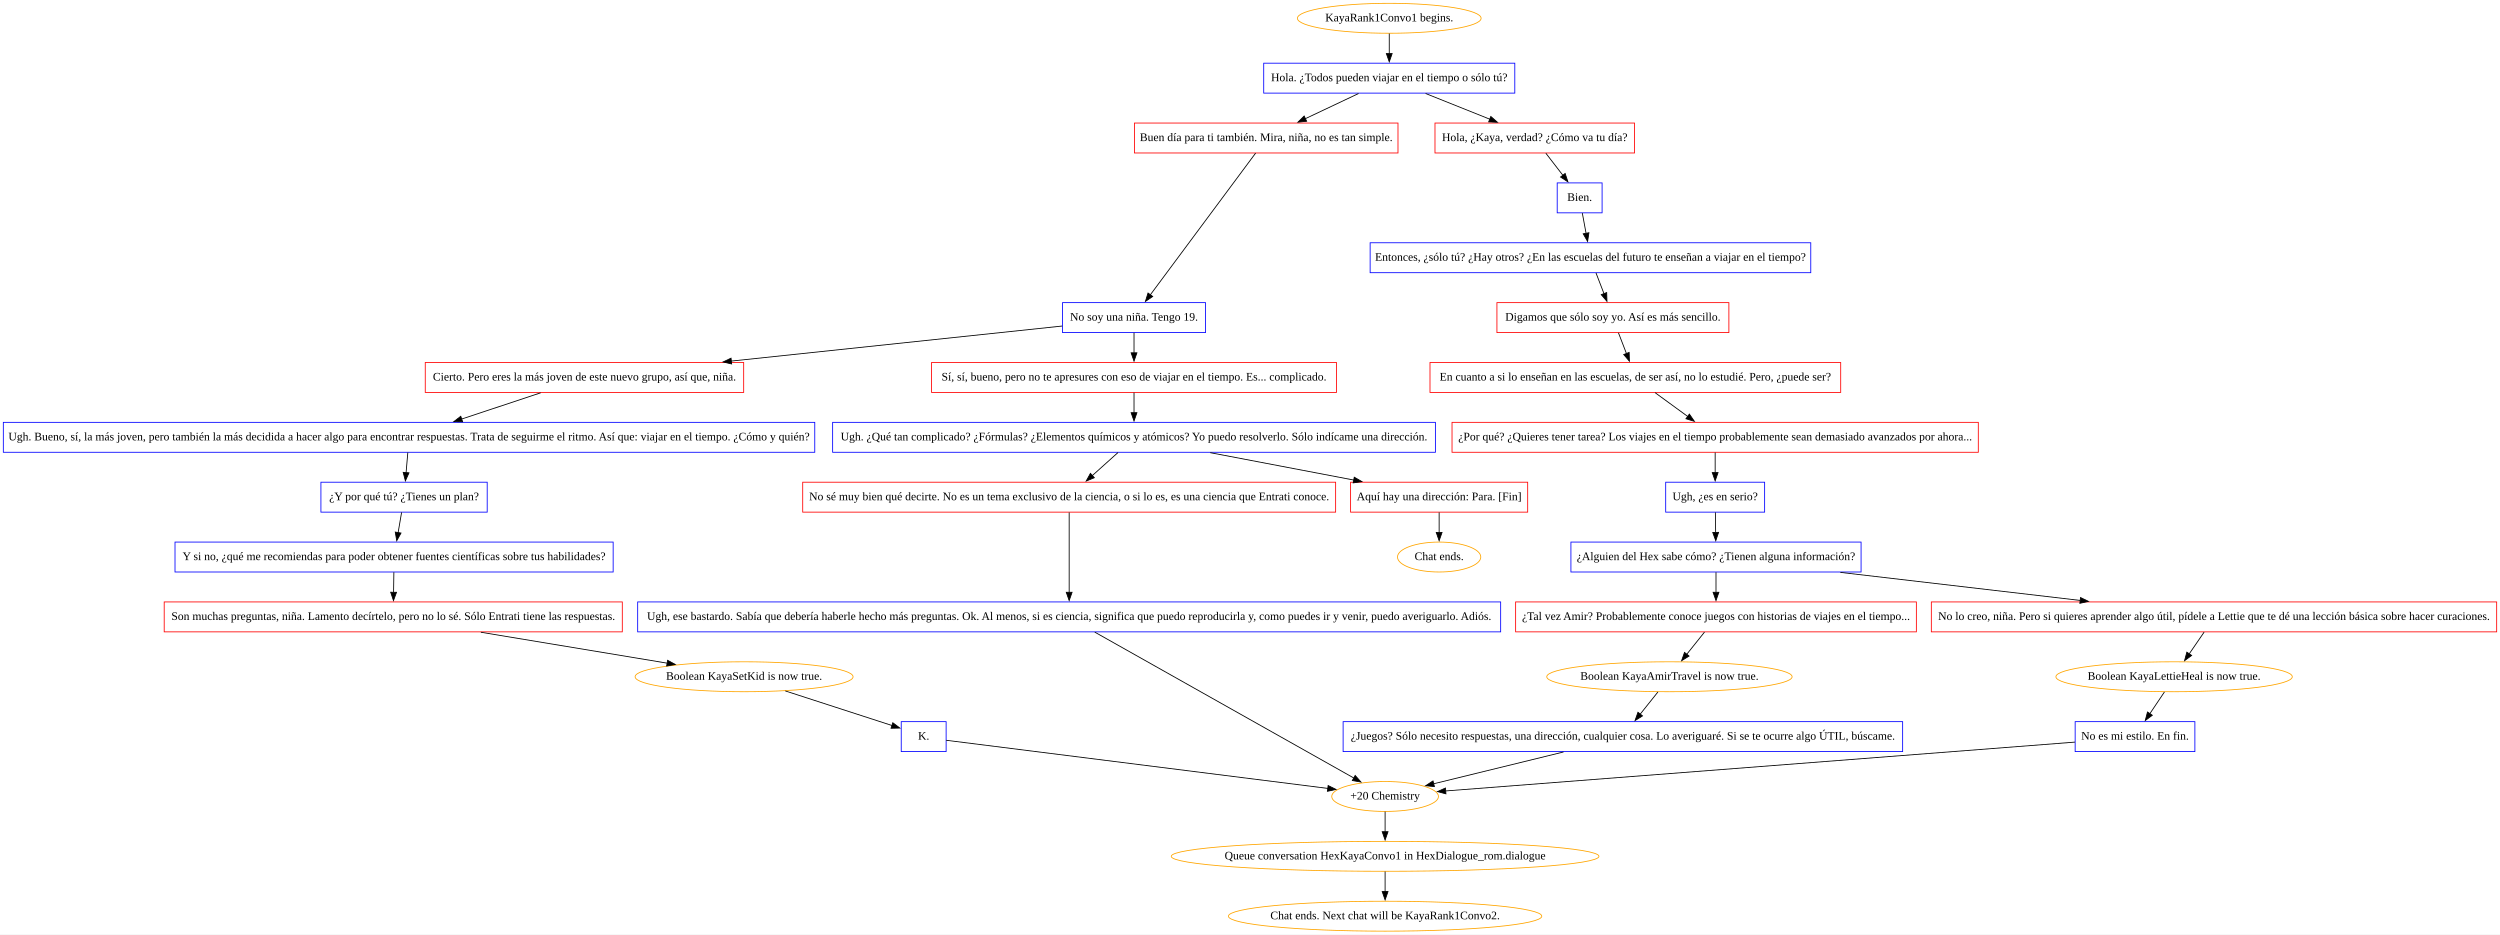
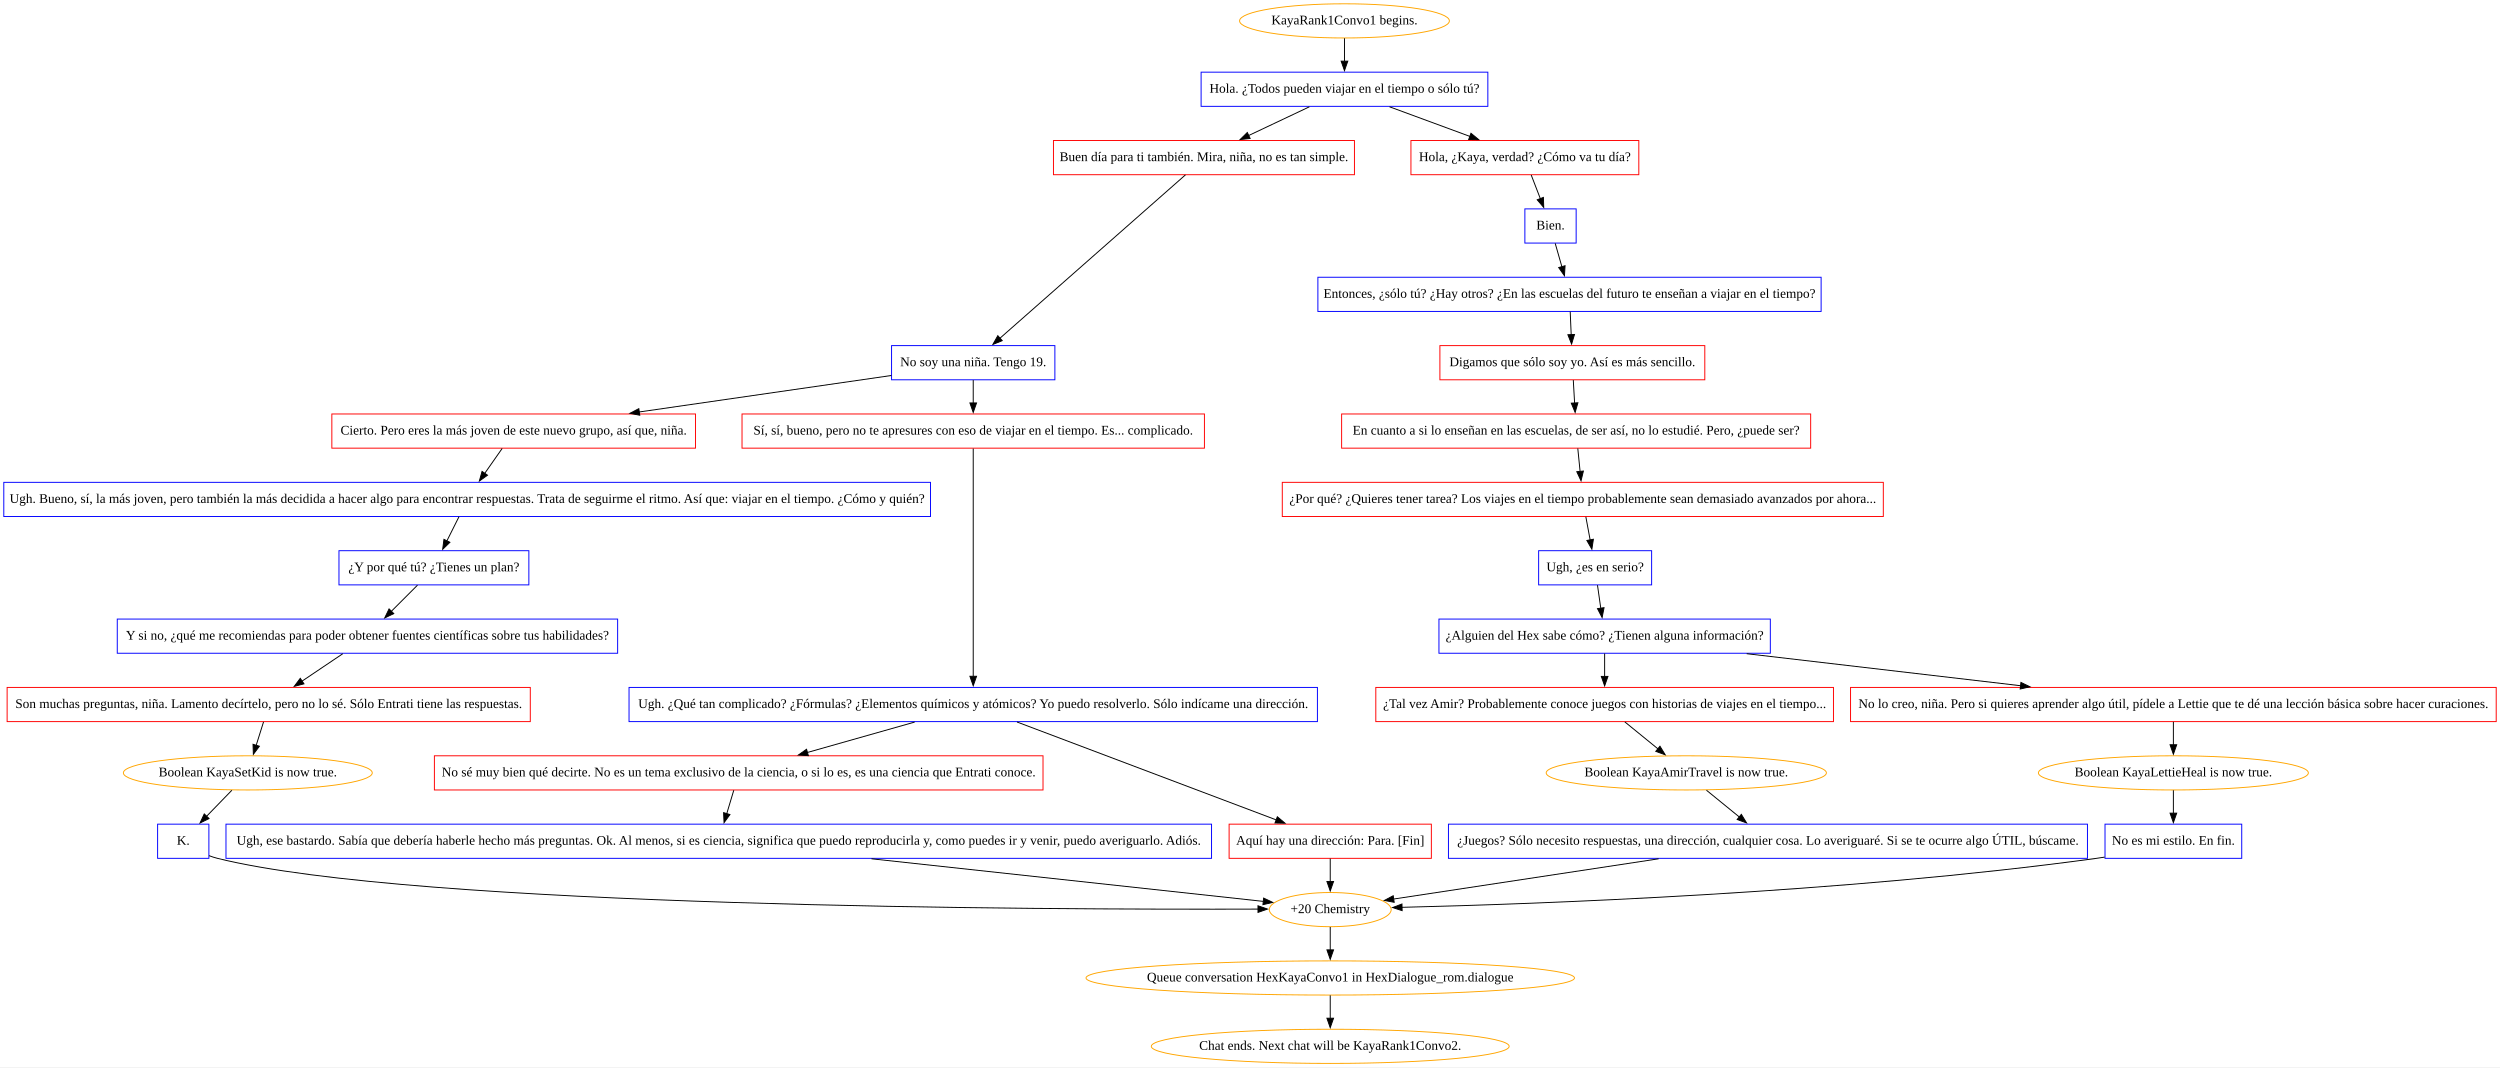
- <svg xmlns="http://www.w3.org/2000/svg" width="3007pt" height="1124pt" viewBox="0.00 0.00 3007.00 1124.00">
+ <svg xmlns="http://www.w3.org/2000/svg" width="2633pt" height="1124pt" viewBox="0.00 0.00 2633.00 1124.00">
  <g id="graph0" class="graph" transform="scale(1 1) rotate(0) translate(4 1120)">
-     <polygon fill="white" stroke="none" points="-4,4 -4,-1120 3003,-1120 3003,4 -4,4" />
+     <polygon fill="white" stroke="none" points="-4,4 -4,-1120 2629,-1120 2629,4 -4,4" />
    <g id="node1" class="node">
-       <ellipse fill="none" stroke="orange" cx="1667" cy="-1098" rx="110.48" ry="18" />
-       <text text-anchor="middle" x="1667" y="-1094.3" font-family="Times New Roman,serif" font-size="14.00">KayaRank1Convo1 begins.</text>
+       <ellipse fill="none" stroke="orange" cx="1412" cy="-1098" rx="110.48" ry="18" />
+       <text text-anchor="middle" x="1412" y="-1094.3" font-family="Times New Roman,serif" font-size="14.00">KayaRank1Convo1 begins.</text>
    </g>
    <g id="node2" class="node">
-       <polygon fill="none" stroke="blue" points="1818,-1044 1516,-1044 1516,-1008 1818,-1008 1818,-1044" />
-       <text text-anchor="middle" x="1667" y="-1022.3" font-family="Times New Roman,serif" font-size="14.00">Hola. ¿Todos pueden viajar en el tiempo o sólo tú?</text>
+       <polygon fill="none" stroke="blue" points="1563,-1044 1261,-1044 1261,-1008 1563,-1008 1563,-1044" />
+       <text text-anchor="middle" x="1412" y="-1022.3" font-family="Times New Roman,serif" font-size="14.00">Hola. ¿Todos pueden viajar en el tiempo o sólo tú?</text>
    </g>
    <g id="edge1" class="edge">
-       <path fill="none" stroke="black" d="M1667,-1079.7C1667,-1072.41 1667,-1063.73 1667,-1055.54" />
-       <polygon fill="black" stroke="black" points="1670.5,-1055.62 1667,-1045.62 1663.5,-1055.62 1670.5,-1055.62" />
+       <path fill="none" stroke="black" d="M1412,-1079.7C1412,-1072.41 1412,-1063.73 1412,-1055.54" />
+       <polygon fill="black" stroke="black" points="1415.5,-1055.62 1412,-1045.62 1408.5,-1055.62 1415.5,-1055.62" />
    </g>
    <g id="node3" class="node">
-       <polygon fill="none" stroke="red" points="1677.5,-972 1360.5,-972 1360.5,-936 1677.5,-936 1677.5,-972" />
-       <text text-anchor="middle" x="1519" y="-950.3" font-family="Times New Roman,serif" font-size="14.00">Buen día para ti también. Mira, niña, no es tan simple.</text>
+       <polygon fill="none" stroke="red" points="1422.5,-972 1105.5,-972 1105.5,-936 1422.5,-936 1422.5,-972" />
+       <text text-anchor="middle" x="1264" y="-950.3" font-family="Times New Roman,serif" font-size="14.00">Buen día para ti también. Mira, niña, no es tan simple.</text>
    </g>
    <g id="edge2" class="edge">
-       <path fill="none" stroke="black" d="M1630.04,-1007.52C1610.63,-998.34 1586.64,-986.99 1565.93,-977.2" />
-       <polygon fill="black" stroke="black" points="1567.65,-974.14 1557.12,-973.03 1564.66,-980.47 1567.65,-974.14" />
+       <path fill="none" stroke="black" d="M1375.04,-1007.52C1355.63,-998.34 1331.64,-986.99 1310.93,-977.2" />
+       <polygon fill="black" stroke="black" points="1312.65,-974.14 1302.12,-973.03 1309.66,-980.47 1312.65,-974.14" />
    </g>
    <g id="node4" class="node">
-       <polygon fill="none" stroke="red" points="1962,-972 1722,-972 1722,-936 1962,-936 1962,-972" />
-       <text text-anchor="middle" x="1842" y="-950.3" font-family="Times New Roman,serif" font-size="14.00">Hola, ¿Kaya, verdad? ¿Cómo va tu día?</text>
+       <polygon fill="none" stroke="red" points="1722,-972 1482,-972 1482,-936 1722,-936 1722,-972" />
+       <text text-anchor="middle" x="1602" y="-950.3" font-family="Times New Roman,serif" font-size="14.00">Hola, ¿Kaya, verdad? ¿Cómo va tu día?</text>
    </g>
    <g id="edge3" class="edge">
-       <path fill="none" stroke="black" d="M1710.71,-1007.52C1734.18,-998.13 1763.32,-986.47 1788.18,-976.53" />
-       <polygon fill="black" stroke="black" points="1789.16,-979.91 1797.14,-972.94 1786.56,-973.41 1789.16,-979.91" />
+       <path fill="none" stroke="black" d="M1459.45,-1007.52C1485.17,-998.04 1517.14,-986.26 1544.29,-976.26" />
+       <polygon fill="black" stroke="black" points="1545.23,-979.65 1553.4,-972.9 1542.81,-973.08 1545.23,-979.65" />
    </g>
    <g id="node5" class="node">
-       <polygon fill="none" stroke="blue" points="1446,-756 1274,-756 1274,-720 1446,-720 1446,-756" />
-       <text text-anchor="middle" x="1360" y="-734.3" font-family="Times New Roman,serif" font-size="14.00">No soy una niña. Tengo 19.</text>
+       <polygon fill="none" stroke="blue" points="1107,-756 935,-756 935,-720 1107,-720 1107,-756" />
+       <text text-anchor="middle" x="1021" y="-734.3" font-family="Times New Roman,serif" font-size="14.00">No soy una niña. Tengo 19.</text>
    </g>
    <g id="edge4" class="edge">
-       <path fill="none" stroke="black" d="M1506.26,-935.85C1478.52,-898.52 1412.53,-809.69 1379.51,-765.26" />
-       <polygon fill="black" stroke="black" points="1382.48,-763.39 1373.71,-757.45 1376.86,-767.56 1382.48,-763.39" />
+       <path fill="none" stroke="black" d="M1244.53,-935.85C1201.6,-898.05 1098.73,-807.45 1048.94,-763.6" />
+       <polygon fill="black" stroke="black" points="1051.52,-761.22 1041.7,-757.23 1046.9,-766.47 1051.52,-761.22" />
    </g>
    <g id="node6" class="node">
-       <polygon fill="none" stroke="blue" points="1923,-900 1869,-900 1869,-864 1923,-864 1923,-900" />
-       <text text-anchor="middle" x="1896" y="-878.3" font-family="Times New Roman,serif" font-size="14.00">Bien. </text>
+       <polygon fill="none" stroke="blue" points="1656,-900 1602,-900 1602,-864 1656,-864 1656,-900" />
+       <text text-anchor="middle" x="1629" y="-878.3" font-family="Times New Roman,serif" font-size="14.00">Bien. </text>
    </g>
    <g id="edge5" class="edge">
-       <path fill="none" stroke="black" d="M1855.35,-935.7C1861.56,-927.64 1869.08,-917.89 1875.96,-908.98" />
-       <polygon fill="black" stroke="black" points="1878.54,-911.36 1881.88,-901.3 1873,-907.08 1878.54,-911.36" />
+       <path fill="none" stroke="black" d="M1608.67,-935.7C1611.58,-928.15 1615.07,-919.12 1618.32,-910.68" />
+       <polygon fill="black" stroke="black" points="1621.52,-912.11 1621.86,-901.52 1614.99,-909.59 1621.52,-912.11" />
    </g>
    <g id="node7" class="node">
-       <polygon fill="none" stroke="red" points="890.5,-684 507.5,-684 507.5,-648 890.5,-648 890.5,-684" />
-       <text text-anchor="middle" x="699" y="-662.3" font-family="Times New Roman,serif" font-size="14.00">Cierto. Pero eres la más joven de este nuevo grupo, así que, niña.</text>
+       <polygon fill="none" stroke="red" points="728.5,-684 345.5,-684 345.5,-648 728.5,-648 728.5,-684" />
+       <text text-anchor="middle" x="537" y="-662.3" font-family="Times New Roman,serif" font-size="14.00">Cierto. Pero eres la más joven de este nuevo grupo, así que, niña.</text>
    </g>
    <g id="edge6" class="edge">
-       <path fill="none" stroke="black" d="M1273.59,-727.85C1172.94,-717.19 1004.05,-699.3 875.35,-685.68" />
-       <polygon fill="black" stroke="black" points="876.02,-682.23 865.7,-684.65 875.28,-689.19 876.02,-682.23" />
+       <path fill="none" stroke="black" d="M934.75,-724.53C861.01,-713.86 753.73,-698.35 669.16,-686.11" />
+       <polygon fill="black" stroke="black" points="669.81,-682.67 659.41,-684.7 668.81,-689.6 669.81,-682.67" />
    </g>
    <g id="node8" class="node">
-       <polygon fill="none" stroke="red" points="1603.5,-684 1116.5,-684 1116.5,-648 1603.5,-648 1603.5,-684" />
-       <text text-anchor="middle" x="1360" y="-662.3" font-family="Times New Roman,serif" font-size="14.00">Sí, sí, bueno, pero no te apresures con eso de viajar en el tiempo. Es... complicado.</text>
+       <polygon fill="none" stroke="red" points="1264.5,-684 777.5,-684 777.5,-648 1264.5,-648 1264.5,-684" />
+       <text text-anchor="middle" x="1021" y="-662.3" font-family="Times New Roman,serif" font-size="14.00">Sí, sí, bueno, pero no te apresures con eso de viajar en el tiempo. Es... complicado.</text>
    </g>
    <g id="edge7" class="edge">
-       <path fill="none" stroke="black" d="M1360,-719.7C1360,-712.41 1360,-703.73 1360,-695.54" />
-       <polygon fill="black" stroke="black" points="1363.5,-695.62 1360,-685.62 1356.5,-695.62 1363.5,-695.62" />
+       <path fill="none" stroke="black" d="M1021,-719.7C1021,-712.41 1021,-703.73 1021,-695.54" />
+       <polygon fill="black" stroke="black" points="1024.5,-695.62 1021,-685.62 1017.5,-695.62 1024.5,-695.62" />
    </g>
    <g id="node9" class="node">
-       <polygon fill="none" stroke="blue" points="2174,-828 1644,-828 1644,-792 2174,-792 2174,-828" />
-       <text text-anchor="middle" x="1909" y="-806.3" font-family="Times New Roman,serif" font-size="14.00">Entonces, ¿sólo tú? ¿Hay otros? ¿En las escuelas del futuro te enseñan a viajar en el tiempo?</text>
+       <polygon fill="none" stroke="blue" points="1914,-828 1384,-828 1384,-792 1914,-792 1914,-828" />
+       <text text-anchor="middle" x="1649" y="-806.3" font-family="Times New Roman,serif" font-size="14.00">Entonces, ¿sólo tú? ¿Hay otros? ¿En las escuelas del futuro te enseñan a viajar en el tiempo?</text>
    </g>
    <g id="edge8" class="edge">
-       <path fill="none" stroke="black" d="M1899.21,-863.7C1900.58,-856.32 1902.22,-847.52 1903.75,-839.25" />
-       <polygon fill="black" stroke="black" points="1907.16,-840.06 1905.55,-829.59 1900.28,-838.79 1907.16,-840.06" />
+       <path fill="none" stroke="black" d="M1633.94,-863.7C1636.08,-856.24 1638.62,-847.32 1641.01,-838.97" />
+       <polygon fill="black" stroke="black" points="1644.32,-840.14 1643.7,-829.56 1637.58,-838.21 1644.32,-840.14" />
    </g>
    <g id="node10" class="node">
      <polygon fill="none" stroke="blue" points="976,-612 0,-612 0,-576 976,-576 976,-612" />
      <text text-anchor="middle" x="488" y="-590.3" font-family="Times New Roman,serif" font-size="14.00">Ugh. Bueno, sí, la más joven, pero también la más decidida a hacer algo para encontrar respuestas. Trata de seguirme el ritmo. Así que: viajar en el tiempo. ¿Cómo y quién?</text>
    </g>
    <g id="edge9" class="edge">
-       <path fill="none" stroke="black" d="M646.3,-647.52C617.49,-637.96 581.6,-626.05 551.29,-616" />
-       <polygon fill="black" stroke="black" points="552.42,-612.69 541.83,-612.86 550.22,-619.33 552.42,-612.69" />
+       <path fill="none" stroke="black" d="M524.89,-647.7C519.31,-639.73 512.57,-630.1 506.38,-621.26" />
+       <polygon fill="black" stroke="black" points="509.44,-619.53 500.84,-613.34 503.71,-623.54 509.44,-619.53" />
    </g>
    <g id="node11" class="node">
-       <polygon fill="none" stroke="blue" points="1722.5,-612 997.5,-612 997.5,-576 1722.5,-576 1722.5,-612" />
-       <text text-anchor="middle" x="1360" y="-590.3" font-family="Times New Roman,serif" font-size="14.00">Ugh. ¿Qué tan complicado? ¿Fórmulas? ¿Elementos químicos y atómicos? Yo puedo resolverlo. Sólo indícame una dirección.</text>
+       <polygon fill="none" stroke="blue" points="1383.5,-396 658.5,-396 658.5,-360 1383.5,-360 1383.5,-396" />
+       <text text-anchor="middle" x="1021" y="-374.3" font-family="Times New Roman,serif" font-size="14.00">Ugh. ¿Qué tan complicado? ¿Fórmulas? ¿Elementos químicos y atómicos? Yo puedo resolverlo. Sólo indícame una dirección.</text>
    </g>
    <g id="edge10" class="edge">
-       <path fill="none" stroke="black" d="M1360,-647.7C1360,-640.41 1360,-631.73 1360,-623.54" />
-       <polygon fill="black" stroke="black" points="1363.5,-623.62 1360,-613.62 1356.5,-623.62 1363.5,-623.62" />
+       <path fill="none" stroke="black" d="M1021,-647.54C1021,-599.76 1021,-466.51 1021,-407.61" />
+       <polygon fill="black" stroke="black" points="1024.5,-407.75 1021,-397.75 1017.5,-407.75 1024.5,-407.75" />
    </g>
    <g id="node12" class="node">
-       <polygon fill="none" stroke="red" points="2075.5,-756 1796.5,-756 1796.5,-720 2075.5,-720 2075.5,-756" />
-       <text text-anchor="middle" x="1936" y="-734.3" font-family="Times New Roman,serif" font-size="14.00">Digamos que sólo soy yo. Así es más sencillo.</text>
+       <polygon fill="none" stroke="red" points="1791.5,-756 1512.5,-756 1512.5,-720 1791.5,-720 1791.5,-756" />
+       <text text-anchor="middle" x="1652" y="-734.3" font-family="Times New Roman,serif" font-size="14.00">Digamos que sólo soy yo. Así es más sencillo.</text>
    </g>
    <g id="edge11" class="edge">
-       <path fill="none" stroke="black" d="M1915.67,-791.7C1918.58,-784.15 1922.07,-775.12 1925.32,-766.68" />
-       <polygon fill="black" stroke="black" points="1928.52,-768.11 1928.86,-757.52 1921.99,-765.59 1928.52,-768.11" />
+       <path fill="none" stroke="black" d="M1649.74,-791.7C1650.05,-784.41 1650.43,-775.73 1650.78,-767.54" />
+       <polygon fill="black" stroke="black" points="1654.27,-767.76 1651.2,-757.62 1647.28,-767.46 1654.27,-767.76" />
    </g>
    <g id="node13" class="node">
-       <polygon fill="none" stroke="blue" points="582,-540 382,-540 382,-504 582,-504 582,-540" />
-       <text text-anchor="middle" x="482" y="-518.3" font-family="Times New Roman,serif" font-size="14.00">¿Y por qué tú? ¿Tienes un plan? </text>
+       <polygon fill="none" stroke="blue" points="553,-540 353,-540 353,-504 553,-504 553,-540" />
+       <text text-anchor="middle" x="453" y="-518.3" font-family="Times New Roman,serif" font-size="14.00">¿Y por qué tú? ¿Tienes un plan? </text>
    </g>
    <g id="edge12" class="edge">
-       <path fill="none" stroke="black" d="M486.52,-575.7C485.89,-568.41 485.15,-559.73 484.45,-551.54" />
-       <polygon fill="black" stroke="black" points="487.94,-551.28 483.6,-541.61 480.96,-551.87 487.94,-551.28" />
+       <path fill="none" stroke="black" d="M479.35,-575.7C475.53,-568.07 470.96,-558.92 466.7,-550.4" />
+       <polygon fill="black" stroke="black" points="469.83,-548.84 462.23,-541.46 463.57,-551.97 469.83,-548.84" />
    </g>
    <g id="node14" class="node">
-       <polygon fill="none" stroke="red" points="1602.5,-540 961.5,-540 961.5,-504 1602.5,-504 1602.5,-540" />
-       <text text-anchor="middle" x="1282" y="-518.3" font-family="Times New Roman,serif" font-size="14.00">No sé muy bien qué decirte. No es un tema exclusivo de la ciencia, o si lo es, es una ciencia que Entrati conoce.</text>
+       <polygon fill="none" stroke="red" points="1094.5,-324 453.5,-324 453.5,-288 1094.5,-288 1094.5,-324" />
+       <text text-anchor="middle" x="774" y="-302.3" font-family="Times New Roman,serif" font-size="14.00">No sé muy bien qué decirte. No es un tema exclusivo de la ciencia, o si lo es, es una ciencia que Entrati conoce.</text>
    </g>
    <g id="edge13" class="edge">
-       <path fill="none" stroke="black" d="M1340.72,-575.7C1331.34,-567.28 1319.91,-557.02 1309.62,-547.79" />
-       <polygon fill="black" stroke="black" points="1312.24,-545.43 1302.46,-541.36 1307.56,-550.64 1312.24,-545.43" />
+       <path fill="none" stroke="black" d="M959.31,-359.52C924.99,-349.79 882.1,-337.64 846.22,-327.47" />
+       <polygon fill="black" stroke="black" points="847.36,-324.15 836.79,-324.79 845.46,-330.89 847.36,-324.15" />
    </g>
    <g id="node15" class="node">
-       <polygon fill="none" stroke="red" points="1833.5,-540 1620.5,-540 1620.5,-504 1833.5,-504 1833.5,-540" />
-       <text text-anchor="middle" x="1727" y="-518.3" font-family="Times New Roman,serif" font-size="14.00">Aquí hay una dirección: Para. [Fin]</text>
+       <polygon fill="none" stroke="red" points="1503.5,-252 1290.5,-252 1290.5,-216 1503.5,-216 1503.5,-252" />
+       <text text-anchor="middle" x="1397" y="-230.3" font-family="Times New Roman,serif" font-size="14.00">Aquí hay una dirección: Para. [Fin]</text>
    </g>
    <g id="edge14" class="edge">
-       <path fill="none" stroke="black" d="M1451.66,-575.52C1504.2,-565.5 1570.27,-552.89 1624.52,-542.55" />
-       <polygon fill="black" stroke="black" points="1624.9,-546.04 1634.07,-540.73 1623.59,-539.16 1624.9,-546.04" />
+       <path fill="none" stroke="black" d="M1067.1,-359.59C1135.98,-333.58 1265.6,-284.62 1340.22,-256.44" />
+       <polygon fill="black" stroke="black" points="1341.28,-259.79 1349.4,-252.98 1338.81,-253.24 1341.28,-259.79" />
    </g>
    <g id="node16" class="node">
-       <polygon fill="none" stroke="red" points="2210,-684 1716,-684 1716,-648 2210,-648 2210,-684" />
-       <text text-anchor="middle" x="1963" y="-662.3" font-family="Times New Roman,serif" font-size="14.00">En cuanto a si lo enseñan en las escuelas, de ser así, no lo estudié. Pero, ¿puede ser? </text>
+       <polygon fill="none" stroke="red" points="1903,-684 1409,-684 1409,-648 1903,-648 1903,-684" />
+       <text text-anchor="middle" x="1656" y="-662.3" font-family="Times New Roman,serif" font-size="14.00">En cuanto a si lo enseñan en las escuelas, de ser así, no lo estudié. Pero, ¿puede ser? </text>
    </g>
    <g id="edge15" class="edge">
-       <path fill="none" stroke="black" d="M1942.67,-719.7C1945.58,-712.15 1949.07,-703.12 1952.32,-694.68" />
-       <polygon fill="black" stroke="black" points="1955.52,-696.11 1955.86,-685.52 1948.99,-693.59 1955.52,-696.11" />
+       <path fill="none" stroke="black" d="M1652.99,-719.7C1653.41,-712.41 1653.9,-703.73 1654.37,-695.54" />
+       <polygon fill="black" stroke="black" points="1657.86,-695.8 1654.94,-685.62 1650.87,-695.4 1657.86,-695.8" />
    </g>
    <g id="node17" class="node">
-       <polygon fill="none" stroke="blue" points="733.5,-468 206.5,-468 206.5,-432 733.5,-432 733.5,-468" />
-       <text text-anchor="middle" x="470" y="-446.3" font-family="Times New Roman,serif" font-size="14.00">Y si no, ¿qué me recomiendas para poder obtener fuentes científicas sobre tus habilidades?</text>
+       <polygon fill="none" stroke="blue" points="646.5,-468 119.5,-468 119.5,-432 646.5,-432 646.5,-468" />
+       <text text-anchor="middle" x="383" y="-446.3" font-family="Times New Roman,serif" font-size="14.00">Y si no, ¿qué me recomiendas para poder obtener fuentes científicas sobre tus habilidades?</text>
    </g>
    <g id="edge16" class="edge">
-       <path fill="none" stroke="black" d="M479.03,-503.7C477.77,-496.32 476.26,-487.52 474.84,-479.25" />
-       <polygon fill="black" stroke="black" points="478.33,-478.86 473.19,-469.6 471.43,-480.04 478.33,-478.86" />
+       <path fill="none" stroke="black" d="M435.7,-503.7C427.39,-495.39 417.28,-485.28 408.14,-476.14" />
+       <polygon fill="black" stroke="black" points="410.72,-473.77 401.17,-469.17 405.77,-478.72 410.72,-473.77" />
    </g>
    <g id="node18" class="node">
-       <polygon fill="none" stroke="blue" points="1801,-396 763,-396 763,-360 1801,-360 1801,-396" />
-       <text text-anchor="middle" x="1282" y="-374.3" font-family="Times New Roman,serif" font-size="14.00">Ugh, ese bastardo. Sabía que debería haberle hecho más preguntas. Ok. Al menos, si es ciencia, significa que puedo reproducirla y, como puedes ir y venir, puedo averiguarlo. Adiós.</text>
+       <polygon fill="none" stroke="blue" points="1272,-252 234,-252 234,-216 1272,-216 1272,-252" />
+       <text text-anchor="middle" x="753" y="-230.3" font-family="Times New Roman,serif" font-size="14.00">Ugh, ese bastardo. Sabía que debería haberle hecho más preguntas. Ok. Al menos, si es ciencia, significa que puedo reproducirla y, como puedes ir y venir, puedo averiguarlo. Adiós.</text>
    </g>
    <g id="edge17" class="edge">
-       <path fill="none" stroke="black" d="M1282,-503.59C1282,-479.61 1282,-436.14 1282,-407.42" />
-       <polygon fill="black" stroke="black" points="1285.5,-407.62 1282,-397.62 1278.5,-407.62 1285.5,-407.62" />
+       <path fill="none" stroke="black" d="M768.81,-287.7C766.57,-280.24 763.9,-271.32 761.39,-262.97" />
+       <polygon fill="black" stroke="black" points="764.79,-262.13 758.57,-253.55 758.09,-264.14 764.79,-262.13" />
    </g>
    <g id="node19" class="node">
-       <ellipse fill="none" stroke="orange" cx="1727" cy="-450" rx="50.09" ry="18" />
-       <text text-anchor="middle" x="1727" y="-446.3" font-family="Times New Roman,serif" font-size="14.00">Chat ends.</text>
+       <ellipse fill="none" stroke="orange" cx="1397" cy="-162" rx="64.19" ry="18" />
+       <text text-anchor="middle" x="1397" y="-158.3" font-family="Times New Roman,serif" font-size="14.00">+20 Chemistry</text>
    </g>
    <g id="edge18" class="edge">
-       <path fill="none" stroke="black" d="M1727,-503.7C1727,-496.41 1727,-487.73 1727,-479.54" />
-       <polygon fill="black" stroke="black" points="1730.5,-479.62 1727,-469.62 1723.5,-479.62 1730.5,-479.62" />
+       <path fill="none" stroke="black" d="M1397,-215.7C1397,-208.41 1397,-199.73 1397,-191.54" />
+       <polygon fill="black" stroke="black" points="1400.5,-191.62 1397,-181.62 1393.5,-191.62 1400.5,-191.62" />
    </g>
    <g id="node20" class="node">
-       <polygon fill="none" stroke="red" points="2375.5,-612 1742.5,-612 1742.5,-576 2375.5,-576 2375.5,-612" />
-       <text text-anchor="middle" x="2059" y="-590.3" font-family="Times New Roman,serif" font-size="14.00">¿Por qué? ¿Quieres tener tarea? Los viajes en el tiempo probablemente sean demasiado avanzados por ahora...</text>
+       <polygon fill="none" stroke="red" points="1979.5,-612 1346.5,-612 1346.5,-576 1979.5,-576 1979.5,-612" />
+       <text text-anchor="middle" x="1663" y="-590.3" font-family="Times New Roman,serif" font-size="14.00">¿Por qué? ¿Quieres tener tarea? Los viajes en el tiempo probablemente sean demasiado avanzados por ahora...</text>
    </g>
    <g id="edge19" class="edge">
-       <path fill="none" stroke="black" d="M1986.73,-647.7C1998.62,-639.03 2013.19,-628.4 2026.14,-618.96" />
-       <polygon fill="black" stroke="black" points="2027.97,-621.96 2033.99,-613.24 2023.84,-616.3 2027.97,-621.96" />
+       <path fill="none" stroke="black" d="M1657.73,-647.7C1658.46,-640.41 1659.33,-631.73 1660.15,-623.54" />
+       <polygon fill="black" stroke="black" points="1663.63,-623.91 1661.14,-613.61 1656.66,-623.21 1663.63,-623.91" />
    </g>
    <g id="node21" class="node">
-       <polygon fill="none" stroke="red" points="744.5,-396 193.5,-396 193.5,-360 744.5,-360 744.5,-396" />
-       <text text-anchor="middle" x="469" y="-374.3" font-family="Times New Roman,serif" font-size="14.00">Son muchas preguntas, niña. Lamento decírtelo, pero no lo sé. Sólo Entrati tiene las respuestas.</text>
+       <polygon fill="none" stroke="red" points="554.5,-396 3.5,-396 3.5,-360 554.5,-360 554.5,-396" />
+       <text text-anchor="middle" x="279" y="-374.3" font-family="Times New Roman,serif" font-size="14.00">Son muchas preguntas, niña. Lamento decírtelo, pero no lo sé. Sólo Entrati tiene las respuestas.</text>
    </g>
    <g id="edge20" class="edge">
-       <path fill="none" stroke="black" d="M469.75,-431.7C469.65,-424.41 469.52,-415.73 469.41,-407.54" />
-       <polygon fill="black" stroke="black" points="472.91,-407.57 469.27,-397.62 465.91,-407.67 472.91,-407.57" />
+       <path fill="none" stroke="black" d="M357.02,-431.52C344.02,-422.76 328.09,-412.04 314.03,-402.58" />
+       <polygon fill="black" stroke="black" points="316.15,-399.79 305.9,-397.11 312.24,-405.59 316.15,-399.79" />
+     </g>
+     <g id="edge21" class="edge">
+       <path fill="none" stroke="black" d="M913.85,-215.52C1046.44,-201.1 1228.16,-181.35 1326.63,-170.65" />
+       <polygon fill="black" stroke="black" points="1326.86,-174.14 1336.43,-169.58 1326.11,-167.19 1326.86,-174.14" />
    </g>
    <g id="node22" class="node">
-       <ellipse fill="none" stroke="orange" cx="1662" cy="-162" rx="64.19" ry="18" />
-       <text text-anchor="middle" x="1662" y="-158.3" font-family="Times New Roman,serif" font-size="14.00">+20 Chemistry</text>
-     </g>
-     <g id="edge21" class="edge">
-       <path fill="none" stroke="black" d="M1312.78,-359.67C1381.88,-320.75 1549.18,-226.53 1624.34,-184.21" />
-       <polygon fill="black" stroke="black" points="1626,-187.29 1633,-179.33 1622.57,-181.19 1626,-187.29" />
+       <ellipse fill="none" stroke="orange" cx="1397" cy="-90" rx="257.25" ry="18" />
+       <text text-anchor="middle" x="1397" y="-86.3" font-family="Times New Roman,serif" font-size="14.00">Queue conversation HexKayaConvo1 in HexDialogue_rom.dialogue</text>
+     </g>
+     <g id="edge22" class="edge">
+       <path fill="none" stroke="black" d="M1397,-143.7C1397,-136.41 1397,-127.73 1397,-119.54" />
+       <polygon fill="black" stroke="black" points="1400.5,-119.62 1397,-109.62 1393.5,-119.62 1400.5,-119.62" />
    </g>
    <g id="node23" class="node">
-       <polygon fill="none" stroke="blue" points="2118.5,-540 1999.5,-540 1999.5,-504 2118.5,-504 2118.5,-540" />
-       <text text-anchor="middle" x="2059" y="-518.3" font-family="Times New Roman,serif" font-size="14.00">Ugh, ¿es en serio?</text>
-     </g>
-     <g id="edge22" class="edge">
-       <path fill="none" stroke="black" d="M2059,-575.7C2059,-568.41 2059,-559.73 2059,-551.54" />
-       <polygon fill="black" stroke="black" points="2062.5,-551.62 2059,-541.62 2055.5,-551.62 2062.5,-551.62" />
+       <polygon fill="none" stroke="blue" points="1735.5,-540 1616.5,-540 1616.5,-504 1735.5,-504 1735.5,-540" />
+       <text text-anchor="middle" x="1676" y="-518.3" font-family="Times New Roman,serif" font-size="14.00">Ugh, ¿es en serio?</text>
+     </g>
+     <g id="edge23" class="edge">
+       <path fill="none" stroke="black" d="M1666.21,-575.7C1667.58,-568.32 1669.22,-559.52 1670.75,-551.25" />
+       <polygon fill="black" stroke="black" points="1674.16,-552.06 1672.55,-541.59 1667.28,-550.79 1674.16,-552.06" />
    </g>
    <g id="node24" class="node">
-       <ellipse fill="none" stroke="orange" cx="891" cy="-306" rx="131.08" ry="18" />
-       <text text-anchor="middle" x="891" y="-302.3" font-family="Times New Roman,serif" font-size="14.00">Boolean KayaSetKid is now true.</text>
-     </g>
-     <g id="edge23" class="edge">
-       <path fill="none" stroke="black" d="M574.4,-359.52C643.29,-348.09 732.41,-333.31 798.53,-322.34" />
-       <polygon fill="black" stroke="black" points="798.99,-325.81 808.28,-320.72 797.84,-318.91 798.99,-325.81" />
+       <ellipse fill="none" stroke="orange" cx="257" cy="-306" rx="131.08" ry="18" />
+       <text text-anchor="middle" x="257" y="-302.3" font-family="Times New Roman,serif" font-size="14.00">Boolean KayaSetKid is now true.</text>
+     </g>
+     <g id="edge24" class="edge">
+       <path fill="none" stroke="black" d="M273.56,-359.7C271.22,-352.24 268.42,-343.32 265.79,-334.97" />
+       <polygon fill="black" stroke="black" points="269.17,-334.04 262.83,-325.55 262.49,-336.14 269.17,-334.04" />
    </g>
    <g id="node25" class="node">
-       <ellipse fill="none" stroke="orange" cx="1662" cy="-90" rx="257.25" ry="18" />
-       <text text-anchor="middle" x="1662" y="-86.3" font-family="Times New Roman,serif" font-size="14.00">Queue conversation HexKayaConvo1 in HexDialogue_rom.dialogue</text>
-     </g>
-     <g id="edge24" class="edge">
-       <path fill="none" stroke="black" d="M1662,-143.7C1662,-136.41 1662,-127.73 1662,-119.54" />
-       <polygon fill="black" stroke="black" points="1665.5,-119.62 1662,-109.62 1658.5,-119.62 1665.5,-119.62" />
+       <ellipse fill="none" stroke="orange" cx="1397" cy="-18" rx="188.47" ry="18" />
+       <text text-anchor="middle" x="1397" y="-14.3" font-family="Times New Roman,serif" font-size="14.00">Chat ends. Next chat will be KayaRank1Convo2.</text>
+     </g>
+     <g id="edge25" class="edge">
+       <path fill="none" stroke="black" d="M1397,-71.7C1397,-64.41 1397,-55.73 1397,-47.54" />
+       <polygon fill="black" stroke="black" points="1400.5,-47.62 1397,-37.62 1393.5,-47.62 1400.5,-47.62" />
    </g>
    <g id="node26" class="node">
-       <polygon fill="none" stroke="blue" points="2234.5,-468 1885.5,-468 1885.5,-432 2234.5,-432 2234.5,-468" />
-       <text text-anchor="middle" x="2060" y="-446.3" font-family="Times New Roman,serif" font-size="14.00">¿Alguien del Hex sabe cómo? ¿Tienen alguna información? </text>
-     </g>
-     <g id="edge25" class="edge">
-       <path fill="none" stroke="black" d="M2059.25,-503.7C2059.35,-496.41 2059.48,-487.73 2059.59,-479.54" />
-       <polygon fill="black" stroke="black" points="2063.09,-479.67 2059.73,-469.62 2056.09,-479.57 2063.09,-479.67" />
+       <polygon fill="none" stroke="blue" points="1860.5,-468 1511.5,-468 1511.5,-432 1860.5,-432 1860.5,-468" />
+       <text text-anchor="middle" x="1686" y="-446.3" font-family="Times New Roman,serif" font-size="14.00">¿Alguien del Hex sabe cómo? ¿Tienen alguna información? </text>
+     </g>
+     <g id="edge26" class="edge">
+       <path fill="none" stroke="black" d="M1678.47,-503.7C1679.53,-496.32 1680.78,-487.52 1681.96,-479.25" />
+       <polygon fill="black" stroke="black" points="1685.39,-480 1683.34,-469.6 1678.46,-479.01 1685.39,-480" />
    </g>
    <g id="node27" class="node">
-       <polygon fill="none" stroke="blue" points="1134,-252 1080,-252 1080,-216 1134,-216 1134,-252" />
-       <text text-anchor="middle" x="1107" y="-230.3" font-family="Times New Roman,serif" font-size="14.00">K.</text>
-     </g>
-     <g id="edge26" class="edge">
-       <path fill="none" stroke="black" d="M940.55,-288.94C979.55,-276.3 1033.1,-258.95 1068.82,-247.37" />
-       <polygon fill="black" stroke="black" points="1069.87,-250.71 1078.31,-244.3 1067.72,-244.05 1069.87,-250.71" />
+       <polygon fill="none" stroke="blue" points="216,-252 162,-252 162,-216 216,-216 216,-252" />
+       <text text-anchor="middle" x="189" y="-230.3" font-family="Times New Roman,serif" font-size="14.00">K.</text>
+     </g>
+     <g id="edge27" class="edge">
+       <path fill="none" stroke="black" d="M240.19,-287.7C232.12,-279.39 222.3,-269.28 213.42,-260.14" />
+       <polygon fill="black" stroke="black" points="216.15,-257.92 206.67,-253.19 211.13,-262.8 216.15,-257.92" />
    </g>
    <g id="node28" class="node">
-       <ellipse fill="none" stroke="orange" cx="1662" cy="-18" rx="188.47" ry="18" />
-       <text text-anchor="middle" x="1662" y="-14.3" font-family="Times New Roman,serif" font-size="14.00">Chat ends. Next chat will be KayaRank1Convo2.</text>
-     </g>
-     <g id="edge27" class="edge">
-       <path fill="none" stroke="black" d="M1662,-71.7C1662,-64.41 1662,-55.73 1662,-47.54" />
-       <polygon fill="black" stroke="black" points="1665.5,-47.62 1662,-37.62 1658.5,-47.62 1665.5,-47.62" />
+       <polygon fill="none" stroke="red" points="1927,-396 1445,-396 1445,-360 1927,-360 1927,-396" />
+       <text text-anchor="middle" x="1686" y="-374.3" font-family="Times New Roman,serif" font-size="14.00">¿Tal vez Amir? Probablemente conoce juegos con historias de viajes en el tiempo...</text>
+     </g>
+     <g id="edge28" class="edge">
+       <path fill="none" stroke="black" d="M1686,-431.7C1686,-424.41 1686,-415.73 1686,-407.54" />
+       <polygon fill="black" stroke="black" points="1689.5,-407.62 1686,-397.62 1682.5,-407.62 1689.5,-407.62" />
    </g>
    <g id="node29" class="node">
-       <polygon fill="none" stroke="red" points="2301,-396 1819,-396 1819,-360 2301,-360 2301,-396" />
-       <text text-anchor="middle" x="2060" y="-374.3" font-family="Times New Roman,serif" font-size="14.00">¿Tal vez Amir? Probablemente conoce juegos con historias de viajes en el tiempo...</text>
-     </g>
-     <g id="edge28" class="edge">
-       <path fill="none" stroke="black" d="M2060,-431.7C2060,-424.41 2060,-415.73 2060,-407.54" />
-       <polygon fill="black" stroke="black" points="2063.5,-407.62 2060,-397.62 2056.5,-407.62 2063.5,-407.62" />
+       <polygon fill="none" stroke="red" points="2625,-396 1945,-396 1945,-360 2625,-360 2625,-396" />
+       <text text-anchor="middle" x="2285" y="-374.3" font-family="Times New Roman,serif" font-size="14.00">No lo creo, niña. Pero si quieres aprender algo útil, pídele a Lettie que te dé una lección básica sobre hacer curaciones.</text>
+     </g>
+     <g id="edge29" class="edge">
+       <path fill="none" stroke="black" d="M1835.61,-431.52C1923.42,-421.25 2034.4,-408.29 2124.09,-397.8" />
+       <polygon fill="black" stroke="black" points="2124.45,-401.29 2133.98,-396.65 2123.64,-394.33 2124.45,-401.29" />
+     </g>
+     <g id="edge30" class="edge">
+       <path fill="none" stroke="black" d="M216.1,-218.84C219.05,-217.72 222.05,-216.73 225,-216 433.76,-164.21 1095.78,-161.8 1321.07,-162.54" />
+       <polygon fill="black" stroke="black" points="1320.9,-166.04 1330.91,-162.58 1320.92,-159.04 1320.9,-166.04" />
    </g>
    <g id="node30" class="node">
-       <polygon fill="none" stroke="red" points="2999,-396 2319,-396 2319,-360 2999,-360 2999,-396" />
-       <text text-anchor="middle" x="2659" y="-374.3" font-family="Times New Roman,serif" font-size="14.00">No lo creo, niña. Pero si quieres aprender algo útil, pídele a Lettie que te dé una lección básica sobre hacer curaciones.</text>
-     </g>
-     <g id="edge29" class="edge">
-       <path fill="none" stroke="black" d="M2209.61,-431.52C2297.42,-421.25 2408.4,-408.29 2498.09,-397.8" />
-       <polygon fill="black" stroke="black" points="2498.45,-401.29 2507.98,-396.65 2497.64,-394.33 2498.45,-401.29" />
-     </g>
-     <g id="edge30" class="edge">
-       <path fill="none" stroke="black" d="M1134.14,-229.58C1217.3,-219.09 1470.29,-187.18 1593.34,-171.66" />
-       <polygon fill="black" stroke="black" points="1593.49,-175.17 1602.97,-170.44 1592.61,-168.22 1593.49,-175.17" />
+       <ellipse fill="none" stroke="orange" cx="1772" cy="-306" rx="147.57" ry="18" />
+       <text text-anchor="middle" x="1772" y="-302.3" font-family="Times New Roman,serif" font-size="14.00">Boolean KayaAmirTravel is now true.</text>
+     </g>
+     <g id="edge31" class="edge">
+       <path fill="none" stroke="black" d="M1707.26,-359.7C1717.78,-351.14 1730.65,-340.66 1742.14,-331.3" />
+       <polygon fill="black" stroke="black" points="1744.27,-334.09 1749.81,-325.06 1739.85,-328.66 1744.27,-334.09" />
    </g>
    <g id="node31" class="node">
-       <ellipse fill="none" stroke="orange" cx="2004" cy="-306" rx="147.57" ry="18" />
-       <text text-anchor="middle" x="2004" y="-302.3" font-family="Times New Roman,serif" font-size="14.00">Boolean KayaAmirTravel is now true.</text>
-     </g>
-     <g id="edge31" class="edge">
-       <path fill="none" stroke="black" d="M2046.16,-359.7C2039.71,-351.64 2031.92,-341.89 2024.79,-332.98" />
-       <polygon fill="black" stroke="black" points="2027.61,-330.91 2018.63,-325.29 2022.14,-335.28 2027.61,-330.91" />
+       <ellipse fill="none" stroke="orange" cx="2285" cy="-306" rx="142.17" ry="18" />
+       <text text-anchor="middle" x="2285" y="-302.3" font-family="Times New Roman,serif" font-size="14.00">Boolean KayaLettieHeal is now true.</text>
+     </g>
+     <g id="edge32" class="edge">
+       <path fill="none" stroke="black" d="M2285,-359.7C2285,-352.41 2285,-343.73 2285,-335.54" />
+       <polygon fill="black" stroke="black" points="2288.5,-335.62 2285,-325.62 2281.5,-335.62 2288.5,-335.62" />
    </g>
    <g id="node32" class="node">
-       <ellipse fill="none" stroke="orange" cx="2611" cy="-306" rx="142.17" ry="18" />
-       <text text-anchor="middle" x="2611" y="-302.3" font-family="Times New Roman,serif" font-size="14.00">Boolean KayaLettieHeal is now true.</text>
-     </g>
-     <g id="edge32" class="edge">
-       <path fill="none" stroke="black" d="M2647.13,-359.7C2641.73,-351.81 2635.21,-342.3 2629.2,-333.55" />
-       <polygon fill="black" stroke="black" points="2632.13,-331.62 2623.58,-325.35 2626.35,-335.58 2632.13,-331.62" />
+       <polygon fill="none" stroke="blue" points="2194.5,-252 1521.5,-252 1521.5,-216 2194.5,-216 2194.5,-252" />
+       <text text-anchor="middle" x="1858" y="-230.3" font-family="Times New Roman,serif" font-size="14.00">¿Juegos? Sólo necesito respuestas, una dirección, cualquier cosa. Lo averiguaré. Si se te ocurre algo ÚTIL, búscame.</text>
+     </g>
+     <g id="edge33" class="edge">
+       <path fill="none" stroke="black" d="M1793.26,-287.7C1803.7,-279.2 1816.46,-268.81 1827.88,-259.51" />
+       <polygon fill="black" stroke="black" points="1829.97,-262.33 1835.51,-253.3 1825.55,-256.9 1829.97,-262.33" />
    </g>
    <g id="node33" class="node">
-       <polygon fill="none" stroke="blue" points="2284.5,-252 1611.5,-252 1611.5,-216 2284.5,-216 2284.5,-252" />
-       <text text-anchor="middle" x="1948" y="-230.3" font-family="Times New Roman,serif" font-size="14.00">¿Juegos? Sólo necesito respuestas, una dirección, cualquier cosa. Lo averiguaré. Si se te ocurre algo ÚTIL, búscame.</text>
-     </g>
-     <g id="edge33" class="edge">
-       <path fill="none" stroke="black" d="M1990.16,-287.7C1983.71,-279.64 1975.92,-269.89 1968.79,-260.98" />
-       <polygon fill="black" stroke="black" points="1971.61,-258.91 1962.63,-253.29 1966.14,-263.28 1971.61,-258.91" />
-     </g>
-     <g id="node34" class="node">
-       <polygon fill="none" stroke="blue" points="2636,-252 2492,-252 2492,-216 2636,-216 2636,-252" />
-       <text text-anchor="middle" x="2564" y="-230.3" font-family="Times New Roman,serif" font-size="14.00">No es mi estilo. En fin.</text>
+       <polygon fill="none" stroke="blue" points="2357,-252 2213,-252 2213,-216 2357,-216 2357,-252" />
+       <text text-anchor="middle" x="2285" y="-230.3" font-family="Times New Roman,serif" font-size="14.00">No es mi estilo. En fin.</text>
    </g>
    <g id="edge34" class="edge">
-       <path fill="none" stroke="black" d="M2599.38,-287.7C2594.09,-279.81 2587.7,-270.3 2581.82,-261.55" />
-       <polygon fill="black" stroke="black" points="2584.81,-259.71 2576.33,-253.36 2579,-263.61 2584.81,-259.71" />
+       <path fill="none" stroke="black" d="M2285,-287.7C2285,-280.41 2285,-271.73 2285,-263.54" />
+       <polygon fill="black" stroke="black" points="2288.5,-263.62 2285,-253.62 2281.5,-263.62 2288.5,-263.62" />
    </g>
    <g id="edge35" class="edge">
-       <path fill="none" stroke="black" d="M1876.57,-215.52C1828.37,-203.72 1765.56,-188.35 1720.36,-177.28" />
-       <polygon fill="black" stroke="black" points="1721.29,-173.91 1710.74,-174.93 1719.62,-180.71 1721.29,-173.91" />
+       <path fill="none" stroke="black" d="M1742.86,-215.52C1654.89,-202.16 1536.72,-184.22 1463.77,-173.14" />
+       <polygon fill="black" stroke="black" points="1464.37,-169.69 1453.96,-171.65 1463.32,-176.61 1464.37,-169.69" />
    </g>
    <g id="edge36" class="edge">
-       <path fill="none" stroke="black" d="M2491.71,-227.39C2322.83,-214.28 1903.93,-181.78 1734.67,-168.64" />
-       <polygon fill="black" stroke="black" points="1735.16,-165.17 1724.92,-167.88 1734.62,-172.15 1735.16,-165.17" />
+       <path fill="none" stroke="black" d="M2212.66,-217.29C2209.74,-216.82 2206.85,-216.39 2204,-216 1936.51,-179.33 1615.55,-167.85 1472.36,-164.4" />
+       <polygon fill="black" stroke="black" points="1472.72,-160.91 1462.64,-164.17 1472.55,-167.91 1472.72,-160.91" />
    </g>
  </g>
</svg>
